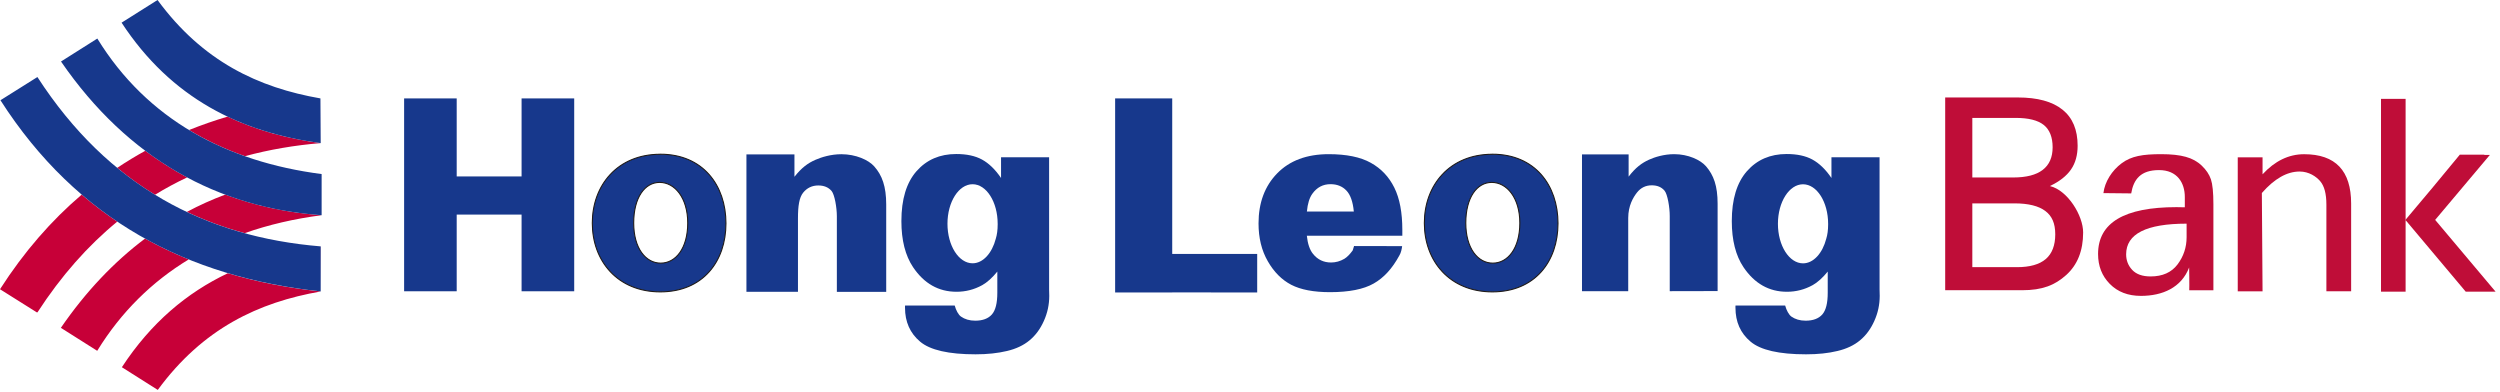
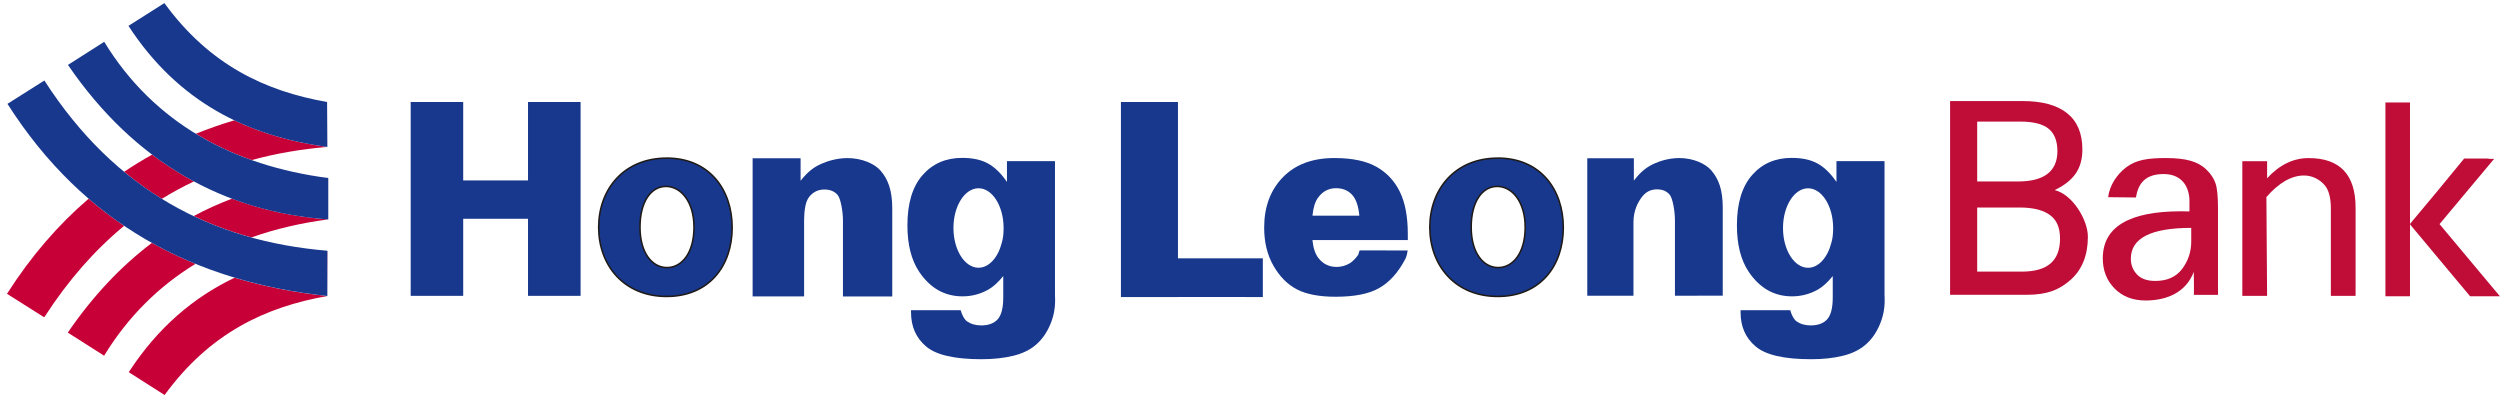
- <svg xmlns="http://www.w3.org/2000/svg" width="504" height="79" viewBox="0 0 504 79" fill="none">
-   <path d="M480.01 58.8V19.93H484.97V44.38L485.02 44.33V44.23L490.34 37.9L495.9 31.18H500.86L500.81 31.24H501.95L490.93 44.33L503.11 58.8H497.09L485.02 44.44L484.97 44.38V58.8H480.01Z" fill="#BF0D38" />
-   <path fill-rule="evenodd" clip-rule="evenodd" d="M49.31 47.01C54.18 45.29 59.37 44.1 64.82 43.39C58.04 42.89 51.55 41.53 45.41 39.23C42.76 40.22 40.18 41.38 37.67 42.72C41.4 44.48 45.28 45.9 49.31 47M19.6 70.72C24.46 62.82 30.71 56.75 38.04 52.3C35.02 51.07 32.08 49.68 29.24 48.1C23.01 52.78 17.32 58.75 12.27 66.09L19.59 70.72H19.6ZM64.65 58.75L64.7 49.74H64.65V58.75ZM31.81 78.6C40.92 66.19 52.15 60.94 64.65 58.76C58.13 58.06 51.88 56.86 45.94 55.08C37.68 59 30.44 65.06 24.57 74.03L31.81 78.61V78.6ZM64.66 28.68L64.62 19.85L64.67 28.68H64.66ZM49.37 31.49C54.26 30.16 59.37 29.29 64.65 28.85C57.97 27.96 51.67 26.27 45.87 23.51C43.22 24.3 40.64 25.2 38.11 26.21C41.62 28.33 45.39 30.08 49.36 31.48L49.37 31.49ZM31.25 39.26C33.35 37.97 35.51 36.81 37.72 35.77C34.81 34.22 32 32.43 29.29 30.4C27.36 31.46 25.47 32.61 23.63 33.84C26.08 35.85 28.62 37.66 31.25 39.27V39.26ZM7.46 62.99L7.48 62.95L7.54 62.99C12.34 55.59 17.72 49.53 23.64 44.68C21.17 43.02 18.78 41.21 16.47 39.24C10.36 44.44 4.85 50.75 0 58.31L7.45 62.99H7.46Z" fill="#C70038" />
-   <path fill-rule="evenodd" clip-rule="evenodd" d="M7.54 15.53C21.86 37.63 41.45 47.75 64.65 49.67V58.75C37.81 55.88 15.58 44.37 0.09 20.21L7.54 15.53ZM19.62 7.77C29.66 24.1 45.65 32.61 64.84 35.09V43.39C43.98 41.91 25.85 32.09 12.3 12.4L19.62 7.77ZM31.76 0C40.87 12.41 52.1 17.66 64.6 19.84L64.65 28.85C48.47 26.69 34.51 19.83 24.51 4.57L31.76 0Z" fill="#17388C" />
-   <path fill-rule="evenodd" clip-rule="evenodd" d="M92.07 35.57H105.15V19.84H115.76V58.72H105.15V43.26H92.07V58.72H81.47V19.84H92.07V35.57Z" fill="#17388C" />
-   <path fill-rule="evenodd" clip-rule="evenodd" d="M224.81 19.84H236.32V51.19H253.45V58.96L236.32 58.95V58.96H224.81V19.84Z" fill="#17388C" />
-   <path d="M150.48 31.13H160.16V35.64C161.61 33.8 162.87 32.88 164.41 32.21C165.6 31.69 167.51 31.09 169.64 31.09C172.51 31.09 175.09 32.23 176.25 33.55C177.83 35.33 178.66 37.58 178.66 41.23V58.84H168.71V43.6C168.71 41.86 168.26 39.2 167.63 38.48C166.99 37.75 166.11 37.39 164.97 37.39C163.72 37.39 162.69 37.88 161.91 38.85C161.13 39.82 160.87 41.5 160.87 44.02V58.83H150.48V31.13Z" fill="#17388C" />
-   <path d="M318.94 31.13H328.33V35.61C329.73 33.78 330.96 32.87 332.45 32.19C333.6 31.67 335.46 31.08 337.52 31.08C340.31 31.08 342.81 32.22 343.94 33.53C345.47 35.31 346.27 37.45 346.27 41.08V58.68L336.62 58.7V43.54C336.62 41.81 336.18 39.16 335.57 38.44C334.95 37.71 334.1 37.36 332.99 37.36C331.77 37.36 330.78 37.85 330.02 38.81C329.26 39.78 328.25 41.45 328.25 43.96V58.7H318.93V31.13H318.94Z" fill="#17388C" />
-   <path d="M272.93 42.64C272.74 40.66 272.24 39.25 271.43 38.41C270.62 37.56 269.55 37.13 268.23 37.13C266.7 37.13 265.49 37.78 264.57 39.06C263.99 39.86 263.62 41.05 263.47 42.64H272.92H272.93ZM282.69 47.53H263.46C263.63 49.17 264.05 50.39 264.71 51.19C265.63 52.34 266.85 52.92 268.34 52.92C269.28 52.92 270.18 52.67 271.03 52.17C271.55 51.85 272.11 51.3 272.7 50.49L272.98 49.6L282.67 49.62C282.62 50.11 282.44 50.99 282.13 51.47C280.68 54.15 278.98 56 276.93 57.16C274.89 58.32 271.96 58.9 268.14 58.9C264.82 58.9 262.22 58.4 260.31 57.41C258.41 56.42 256.83 54.84 255.59 52.67C254.34 50.51 253.72 47.96 253.72 45.04C253.72 40.88 254.98 37.51 257.48 34.95C259.99 32.38 263.45 31.08 267.87 31.08C271.45 31.08 274.28 31.66 276.35 32.82C278.43 33.97 280.01 35.64 281.09 37.82C282.18 40.01 282.71 42.86 282.71 46.36V47.51L282.69 47.53Z" fill="#17388C" />
-   <path d="M406.62 53.86C409.23 53.86 411.16 53.31 412.43 52.22C413.7 51.13 414.34 49.46 414.34 47.24C414.34 45.02 413.68 43.54 412.33 42.53C410.99 41.52 408.92 41 406.11 41H397.62V53.86H406.61H406.62ZM405.85 35.78C408.5 35.78 410.49 35.27 411.81 34.25C413.14 33.23 413.81 31.71 413.81 29.69C413.81 27.67 413.21 26.14 412.02 25.19C410.83 24.24 408.94 23.77 406.35 23.77H397.62V35.78H405.84H405.85ZM413.27 37.51C416.85 38.37 419.96 43.46 419.96 46.86C419.96 50.54 418.82 53.4 416.54 55.45C414.26 57.49 411.77 58.51 407.64 58.51H392.15V19.65H406.8C410.76 19.65 413.76 20.47 415.8 22.11C417.84 23.74 418.85 26.17 418.85 29.38C418.85 31.27 418.41 32.87 417.52 34.16C416.63 35.46 415.22 36.57 413.27 37.5V37.51Z" fill="#BF0D38" />
-   <path d="M456.13 35.14C458.61 32.45 461.41 31.09 464.51 31.09C470.83 31.09 473.99 34.41 473.99 41.05V58.72H469V41.25C469 39.04 468.58 37.51 467.76 36.54C466.95 35.58 465.47 34.58 463.6 34.58C461.06 34.58 458.52 36.02 455.99 38.91L456.13 58.73H451.13V31.72H456.13V35.15V35.14Z" fill="#BF0D38" />
-   <path d="M440.82 45.09C432.69 45.09 428.63 47.15 428.63 51.27C428.63 52.5 429.04 53.55 429.86 54.42C430.68 55.29 431.91 55.73 433.57 55.73C435.96 55.73 437.77 54.92 438.99 53.31C440.2 51.7 440.82 49.87 440.82 47.82V45.09ZM441.35 58.53C441.4 57.79 441.33 53.92 441.33 53.92C439.77 58 435.94 59.65 431.61 59.65C429 59.65 426.92 58.84 425.34 57.24C423.76 55.64 422.97 53.63 422.97 51.2C422.97 44.91 428.24 41.76 438.78 41.76C439.19 41.76 439.75 41.76 440.46 41.79V39.72C440.46 36.88 438.95 34.29 435.26 34.29C431.57 34.29 430.13 36.14 429.65 38.99L424.05 38.93C424.32 36.65 425.75 34.39 427.72 32.92C429.69 31.45 431.99 31.08 435.71 31.08C437.73 31.08 439.38 31.26 440.66 31.62C441.93 31.97 443.01 32.56 443.89 33.41C444.77 34.25 445.38 35.16 445.72 36.15C446.05 37.13 446.22 38.8 446.22 41.15V58.52H441.36L441.35 58.53Z" fill="#BF0D38" />
-   <path fill-rule="evenodd" clip-rule="evenodd" d="M132.99 36.77C136 36.77 138.65 39.83 138.65 44.96C138.65 50.09 136.21 53.05 133.2 53.05C130.19 53.05 127.75 50.09 127.75 44.96C127.75 39.83 129.98 36.77 132.99 36.77ZM133.12 31.09C141.71 31.09 146.35 37.37 146.35 45.03C146.35 52.69 141.71 58.84 133.12 58.84C124.53 58.84 119.41 52.63 119.41 44.97C119.41 37.31 124.53 31.1 133.12 31.1V31.09Z" fill="#17388C" />
-   <path d="M132.99 36.77C136 36.77 138.65 39.83 138.65 44.96C138.65 50.09 136.21 53.05 133.2 53.05C130.19 53.05 127.75 50.09 127.75 44.96C127.75 39.83 129.98 36.77 132.99 36.77ZM133.12 31.09C141.71 31.09 146.35 37.37 146.35 45.03C146.35 52.69 141.71 58.84 133.12 58.84C124.53 58.84 119.41 52.63 119.41 44.97C119.41 37.31 124.53 31.1 133.12 31.1V31.09Z" stroke="#1F1A17" stroke-width="0.22" stroke-miterlimit="10" />
-   <path fill-rule="evenodd" clip-rule="evenodd" d="M300.74 36.77C303.75 36.77 306.4 39.83 306.4 44.96C306.4 50.09 303.96 53.05 300.95 53.05C297.94 53.05 295.5 50.09 295.5 44.96C295.5 39.83 297.73 36.77 300.74 36.77ZM300.86 31.09C309.45 31.09 314.09 37.37 314.09 45.03C314.09 52.69 309.45 58.84 300.86 58.84C292.27 58.84 287.15 52.63 287.15 44.97C287.15 37.31 292.27 31.1 300.86 31.1V31.09Z" fill="#17388C" />
-   <path d="M300.74 36.77C303.75 36.77 306.4 39.83 306.4 44.96C306.4 50.09 303.96 53.05 300.95 53.05C297.94 53.05 295.5 50.09 295.5 44.96C295.5 39.83 297.73 36.77 300.74 36.77ZM300.86 31.09C309.45 31.09 314.09 37.37 314.09 45.03C314.09 52.69 309.45 58.84 300.86 58.84C292.27 58.84 287.15 52.63 287.15 44.97C287.15 37.31 292.27 31.1 300.86 31.1V31.09Z" stroke="#1F1A17" stroke-width="0.22" stroke-miterlimit="10" />
-   <path d="M368.17 48.14C368.42 47.33 368.55 46.38 368.55 45.28V45.12C368.55 40.72 366.28 37.15 363.49 37.15C360.7 37.15 358.43 40.72 358.43 45.12C358.43 49.52 360.7 53.09 363.49 53.09C365.6 53.09 367.42 51.04 368.17 48.14ZM369.21 31.7H378.92V58.39L378.95 59.64C378.95 61.41 378.59 63.1 377.86 64.71C377.14 66.32 376.18 67.62 374.98 68.61C373.78 69.61 372.26 70.33 370.43 70.76C368.59 71.21 366.48 71.43 364.1 71.43C358.67 71.43 354.93 70.58 352.91 68.87C350.88 67.17 349.87 64.89 349.87 62.04C349.87 61.68 349.85 62.18 349.88 61.6H359.89C360.15 62.56 360.63 63.45 361.14 63.82C361.91 64.36 362.86 64.65 364.02 64.65C365.51 64.65 366.63 64.23 367.37 63.4C368.11 62.56 368.47 61.11 368.47 59.03V54.75C367.45 56 366.44 56.92 365.42 57.49C363.82 58.37 362.1 58.82 360.25 58.82C356.64 58.82 353.72 57.17 351.49 53.87C349.92 51.53 349.13 48.43 349.13 44.58C349.13 40.17 350.15 36.82 352.18 34.51C354.22 32.2 356.88 31.05 360.18 31.05C362.29 31.05 364.02 31.42 365.39 32.17C366.76 32.92 368.04 34.15 369.22 35.88V31.7H369.21Z" fill="#17388C" />
-   <path d="M200.75 48.13C201 47.32 201.13 46.37 201.13 45.27C201.13 45.23 201.13 45.2 201.13 45.16C201.13 45.14 201.13 45.13 201.13 45.11C201.13 40.71 198.86 37.14 196.07 37.14C193.28 37.14 191.01 40.71 191.01 45.11C191.01 49.51 193.28 53.08 196.07 53.08C198.18 53.08 200 51.03 200.75 48.13ZM201.79 31.7H211.5V58.39L211.53 59.64C211.53 61.41 211.17 63.1 210.44 64.71C209.72 66.32 208.76 67.62 207.56 68.61C206.36 69.61 204.84 70.33 203.01 70.76C201.17 71.2 199.06 71.43 196.68 71.43C191.25 71.43 187.51 70.58 185.49 68.87C183.47 67.17 182.45 64.89 182.45 62.04C182.45 61.68 182.43 62.18 182.46 61.6H192.47C192.73 62.56 193.21 63.45 193.73 63.82C194.5 64.36 195.45 64.65 196.61 64.65C198.1 64.65 199.22 64.23 199.96 63.4C200.7 62.56 201.06 61.11 201.06 59.03V54.75C200.04 56 199.03 56.92 198.01 57.49C196.41 58.37 194.69 58.82 192.84 58.82C189.22 58.82 186.3 57.17 184.08 53.87C182.51 51.53 181.72 48.43 181.72 44.58C181.72 40.17 182.74 36.82 184.77 34.51C186.81 32.2 189.47 31.05 192.77 31.05C194.88 31.05 196.61 31.42 197.98 32.17C199.35 32.92 200.63 34.15 201.81 35.88V31.7H201.79Z" fill="#17388C" />
+ <svg xmlns="http://www.w3.org/2000/svg" width="351" height="56" viewBox="0 0 351 56" fill="none">
+   <path d="M334.914 41.593V14.384H338.364V31.499L338.399 31.464V31.394L342.1 26.963L345.968 22.259H349.418L349.384 22.301H350.177L342.51 31.464L350.984 41.593H346.796L338.399 31.541L338.364 31.499V41.593H334.914Z" fill="#BF0D38" />
+   <path fill-rule="evenodd" clip-rule="evenodd" d="M35.287 33.34C38.675 32.136 42.285 31.303 46.077 30.806C41.36 30.456 36.845 29.504 32.574 27.894C30.73 28.587 28.936 29.399 27.189 30.337C29.784 31.569 32.483 32.563 35.287 33.333M14.619 49.937C18 44.407 22.348 40.158 27.447 37.043C25.346 36.182 23.301 35.209 21.325 34.103C16.991 37.379 13.032 41.558 9.519 46.696L14.612 49.937H14.619ZM45.959 41.558L45.993 35.251H45.959V41.558ZM23.113 55.453C29.45 46.766 37.263 43.091 45.959 41.565C41.423 41.075 37.075 40.235 32.943 38.989C27.196 41.733 22.16 45.975 18.076 52.254L23.113 55.46V55.453ZM45.966 20.509L45.938 14.328L45.973 20.509H45.966ZM35.329 22.476C38.731 21.545 42.285 20.936 45.959 20.628C41.312 20.005 36.929 18.822 32.894 16.89C31.05 17.443 29.256 18.073 27.495 18.78C29.937 20.264 32.56 21.489 35.322 22.469L35.329 22.476ZM22.723 27.915C24.184 27.012 25.687 26.2 27.224 25.472C25.2 24.387 23.245 23.134 21.36 21.713C20.017 22.455 18.702 23.26 17.422 24.121C19.127 25.528 20.894 26.795 22.723 27.922V27.915ZM6.173 44.526L6.187 44.498L6.229 44.526C9.568 39.346 13.311 35.104 17.429 31.709C15.711 30.547 14.048 29.28 12.441 27.901C8.191 31.541 4.357 35.958 0.983 41.25L6.166 44.526H6.173Z" fill="#C70038" />
+   <path fill-rule="evenodd" clip-rule="evenodd" d="M6.229 11.304C16.191 26.774 29.819 33.858 45.959 35.202V41.558C27.287 39.549 11.822 31.492 1.046 14.58L6.229 11.304ZM14.632 5.872C21.617 17.303 32.741 23.26 46.091 24.996V30.806C31.579 29.77 18.966 22.896 9.54 9.113L14.632 5.872ZM23.078 0.433C29.415 9.12 37.228 12.795 45.924 14.321L45.959 20.628C34.703 19.116 24.991 14.314 18.034 3.632L23.078 0.433Z" fill="#17388C" />
+   <path fill-rule="evenodd" clip-rule="evenodd" d="M65.034 25.332H74.134V14.321H81.515V41.537H74.134V30.715H65.034V41.537H57.66V14.321H65.034V25.332Z" fill="#17388C" />
+   <path fill-rule="evenodd" clip-rule="evenodd" d="M157.377 14.321H165.385V36.266H177.302V41.705L165.385 41.698V41.705H157.377V14.321Z" fill="#17388C" />
+   <path d="M105.668 22.224H112.403V25.381C113.411 24.093 114.288 23.449 115.359 22.98C116.187 22.616 117.516 22.196 118.998 22.196C120.994 22.196 122.789 22.994 123.596 23.918C124.695 25.164 125.273 26.739 125.273 29.294V41.621H118.351V30.953C118.351 29.735 118.038 27.873 117.599 27.369C117.154 26.858 116.542 26.606 115.749 26.606C114.879 26.606 114.163 26.949 113.62 27.628C113.077 28.307 112.896 29.483 112.896 31.247V41.614H105.668V22.224Z" fill="#17388C" />
+   <path d="M222.861 22.224H229.394V25.36C230.368 24.079 231.223 23.442 232.26 22.966C233.06 22.602 234.354 22.189 235.787 22.189C237.728 22.189 239.467 22.988 240.253 23.904C241.318 25.151 241.874 26.648 241.874 29.189V41.509L235.161 41.523V30.912C235.161 29.701 234.855 27.846 234.43 27.341C233.999 26.831 233.408 26.585 232.636 26.585C231.787 26.585 231.098 26.928 230.569 27.601C230.041 28.279 229.338 29.448 229.338 31.205V41.523H222.854V22.224H222.861Z" fill="#17388C" />
+   <path d="M190.853 30.281C190.721 28.895 190.373 27.909 189.81 27.32C189.246 26.726 188.502 26.424 187.583 26.424C186.519 26.424 185.677 26.88 185.037 27.776C184.634 28.335 184.376 29.168 184.272 30.281H190.846H190.853ZM197.643 33.704H184.265C184.383 34.852 184.676 35.706 185.135 36.266C185.775 37.071 186.623 37.477 187.66 37.477C188.314 37.477 188.94 37.302 189.531 36.952C189.893 36.728 190.283 36.343 190.693 35.776L190.888 35.153L197.629 35.167C197.594 35.51 197.469 36.126 197.253 36.462C196.245 38.338 195.062 39.633 193.636 40.445C192.217 41.257 190.178 41.663 187.521 41.663C185.211 41.663 183.402 41.313 182.074 40.62C180.752 39.927 179.653 38.821 178.79 37.302C177.921 35.79 177.489 34.005 177.489 31.961C177.489 29.049 178.366 26.691 180.105 24.898C181.851 23.099 184.258 22.189 187.333 22.189C189.824 22.189 191.792 22.596 193.232 23.407C194.679 24.212 195.778 25.381 196.53 26.907C197.288 28.441 197.657 30.435 197.657 32.885V33.69L197.643 33.704Z" fill="#17388C" />
+   <path d="M283.858 38.135C285.674 38.135 287.016 37.75 287.9 36.987C288.783 36.224 289.228 35.055 289.228 33.501C289.228 31.947 288.769 30.911 287.83 30.204C286.898 29.497 285.458 29.133 283.503 29.133H277.597V38.135H283.851H283.858ZM283.322 25.479C285.166 25.479 286.55 25.122 287.468 24.408C288.394 23.694 288.86 22.63 288.86 21.216C288.86 19.802 288.442 18.731 287.615 18.066C286.787 17.401 285.472 17.072 283.67 17.072H277.597V25.479H283.315H283.322ZM288.484 26.69C290.975 27.292 293.138 30.855 293.138 33.235C293.138 35.811 292.345 37.813 290.759 39.248C289.173 40.676 287.441 41.39 284.567 41.39H273.792V14.188H283.983C286.738 14.188 288.825 14.762 290.244 15.91C291.663 17.051 292.366 18.752 292.366 20.999C292.366 22.322 292.06 23.442 291.441 24.345C290.822 25.255 289.841 26.032 288.484 26.683V26.69Z" fill="#BF0D38" />
+   <path d="M318.301 25.031C320.026 23.148 321.974 22.196 324.13 22.196C328.527 22.196 330.725 24.52 330.725 29.168V41.537H327.254V29.308C327.254 27.761 326.962 26.69 326.391 26.011C325.828 25.339 324.798 24.639 323.497 24.639C321.73 24.639 319.963 25.647 318.203 27.67L318.301 41.544H314.822V22.637H318.301V25.038V25.031Z" fill="#BF0D38" />
+   <path d="M307.65 31.996C301.994 31.996 299.17 33.438 299.17 36.322C299.17 37.183 299.455 37.918 300.026 38.527C300.596 39.136 301.452 39.444 302.607 39.444C304.269 39.444 305.528 38.877 306.377 37.75C307.219 36.623 307.65 35.342 307.65 33.907V31.996ZM308.019 41.404C308.054 40.886 308.005 38.177 308.005 38.177C306.92 41.033 304.255 42.188 301.243 42.188C299.427 42.188 297.98 41.621 296.881 40.501C295.782 39.381 295.232 37.974 295.232 36.273C295.232 31.87 298.899 29.665 306.231 29.665C306.516 29.665 306.906 29.666 307.4 29.686V28.238C307.4 26.25 306.349 24.436 303.782 24.436C301.215 24.436 300.213 25.732 299.88 27.727L295.984 27.684C296.172 26.088 297.166 24.506 298.537 23.477C299.907 22.448 301.507 22.189 304.095 22.189C305.501 22.189 306.648 22.316 307.539 22.567C308.422 22.812 309.174 23.226 309.786 23.82C310.398 24.409 310.822 25.046 311.059 25.738C311.289 26.424 311.407 27.593 311.407 29.238V41.397H308.026L308.019 41.404Z" fill="#BF0D38" />
+   <path fill-rule="evenodd" clip-rule="evenodd" d="M93.501 26.172C95.594 26.172 97.438 28.314 97.438 31.905C97.438 35.496 95.74 37.568 93.647 37.568C91.553 37.568 89.855 35.496 89.855 31.905C89.855 28.314 91.406 26.172 93.501 26.172ZM93.591 22.196C99.567 22.196 102.795 26.592 102.795 31.954C102.795 37.316 99.567 41.621 93.591 41.621C87.615 41.621 84.053 37.274 84.053 31.912C84.053 26.55 87.615 22.203 93.591 22.203V22.196Z" fill="#17388C" />
+   <path d="M93.501 26.172C95.594 26.172 97.438 28.314 97.438 31.905C97.438 35.496 95.74 37.568 93.647 37.568C91.553 37.568 89.855 35.496 89.855 31.905C89.855 28.314 91.406 26.172 93.501 26.172ZM93.591 22.196C99.567 22.196 102.795 26.592 102.795 31.954C102.795 37.316 99.567 41.621 93.591 41.621C87.615 41.621 84.053 37.274 84.053 31.912C84.053 26.55 87.615 22.203 93.591 22.203V22.196Z" stroke="#1F1A17" stroke-width="0.22" stroke-miterlimit="10" />
+   <path fill-rule="evenodd" clip-rule="evenodd" d="M210.2 26.172C212.294 26.172 214.137 28.314 214.137 31.905C214.137 35.496 212.44 37.568 210.346 37.568C208.252 37.568 206.554 35.496 206.554 31.905C206.554 28.314 208.106 26.172 210.2 26.172ZM210.283 22.196C216.259 22.196 219.487 26.592 219.487 31.954C219.487 37.316 216.259 41.621 210.283 41.621C204.307 41.621 200.746 37.274 200.746 31.912C200.746 26.55 204.307 22.203 210.283 22.203V22.196Z" fill="#17388C" />
+   <path d="M210.2 26.172C212.294 26.172 214.137 28.314 214.137 31.905C214.137 35.496 212.44 37.568 210.346 37.568C208.252 37.568 206.554 35.496 206.554 31.905C206.554 28.314 208.106 26.172 210.2 26.172ZM210.283 22.196C216.259 22.196 219.487 26.592 219.487 31.954C219.487 37.316 216.259 41.621 210.283 41.621C204.307 41.621 200.746 37.274 200.746 31.912C200.746 26.55 204.307 22.203 210.283 22.203V22.196Z" stroke="#1F1A17" stroke-width="0.22" stroke-miterlimit="10" />
+   <path d="M257.109 34.131C257.283 33.564 257.373 32.899 257.373 32.129V32.017C257.373 28.937 255.794 26.438 253.853 26.438C251.912 26.438 250.333 28.937 250.333 32.017C250.333 35.097 251.912 37.596 253.853 37.596C255.321 37.596 256.587 36.161 257.109 34.131ZM257.832 22.623H264.587V41.306L264.608 42.181C264.608 43.42 264.358 44.603 263.85 45.73C263.349 46.857 262.681 47.767 261.846 48.46C261.012 49.16 259.954 49.664 258.681 49.965C257.401 50.28 255.933 50.434 254.278 50.434C250.5 50.434 247.898 49.839 246.493 48.642C245.081 47.452 244.378 45.856 244.378 43.861C244.378 43.609 244.364 43.959 244.385 43.553H251.349C251.53 44.225 251.864 44.848 252.218 45.107C252.754 45.485 253.415 45.688 254.222 45.688C255.258 45.688 256.038 45.394 256.552 44.813C257.067 44.225 257.318 43.21 257.318 41.754V38.758C256.608 39.633 255.905 40.277 255.196 40.676C254.083 41.292 252.886 41.607 251.599 41.607C249.088 41.607 247.056 40.452 245.505 38.142C244.413 36.504 243.863 34.334 243.863 31.639C243.863 28.552 244.573 26.207 245.985 24.59C247.404 22.973 249.255 22.168 251.55 22.168C253.018 22.168 254.222 22.427 255.175 22.952C256.128 23.477 257.018 24.338 257.839 25.549V22.623H257.832Z" fill="#17388C" />
+   <path d="M140.64 34.124C140.814 33.557 140.904 32.892 140.904 32.122C140.904 32.094 140.904 32.073 140.904 32.045C140.904 32.031 140.904 32.024 140.904 32.01C140.904 28.93 139.325 26.431 137.384 26.431C135.443 26.431 133.864 28.93 133.864 32.01C133.864 35.09 135.443 37.589 137.384 37.589C138.852 37.589 140.118 36.154 140.64 34.124ZM141.364 22.623H148.118V41.306L148.139 42.181C148.139 43.42 147.889 44.603 147.381 45.73C146.88 46.857 146.212 47.767 145.378 48.46C144.543 49.16 143.485 49.664 142.212 49.965C140.932 50.273 139.464 50.434 137.809 50.434C134.031 50.434 131.429 49.839 130.024 48.642C128.619 47.452 127.909 45.856 127.909 43.861C127.909 43.609 127.895 43.959 127.916 43.553H134.88C135.061 44.225 135.395 44.848 135.756 45.107C136.292 45.485 136.953 45.688 137.76 45.688C138.796 45.688 139.576 45.394 140.09 44.813C140.605 44.225 140.856 43.21 140.856 41.754V38.758C140.146 39.633 139.443 40.277 138.734 40.676C137.621 41.292 136.424 41.607 135.137 41.607C132.619 41.607 130.588 40.452 129.043 38.142C127.951 36.504 127.401 34.334 127.401 31.639C127.401 28.552 128.111 26.207 129.523 24.59C130.942 22.973 132.793 22.168 135.089 22.168C136.556 22.168 137.76 22.427 138.713 22.952C139.666 23.477 140.557 24.338 141.377 25.549V22.623H141.364Z" fill="#17388C" />
</svg>
